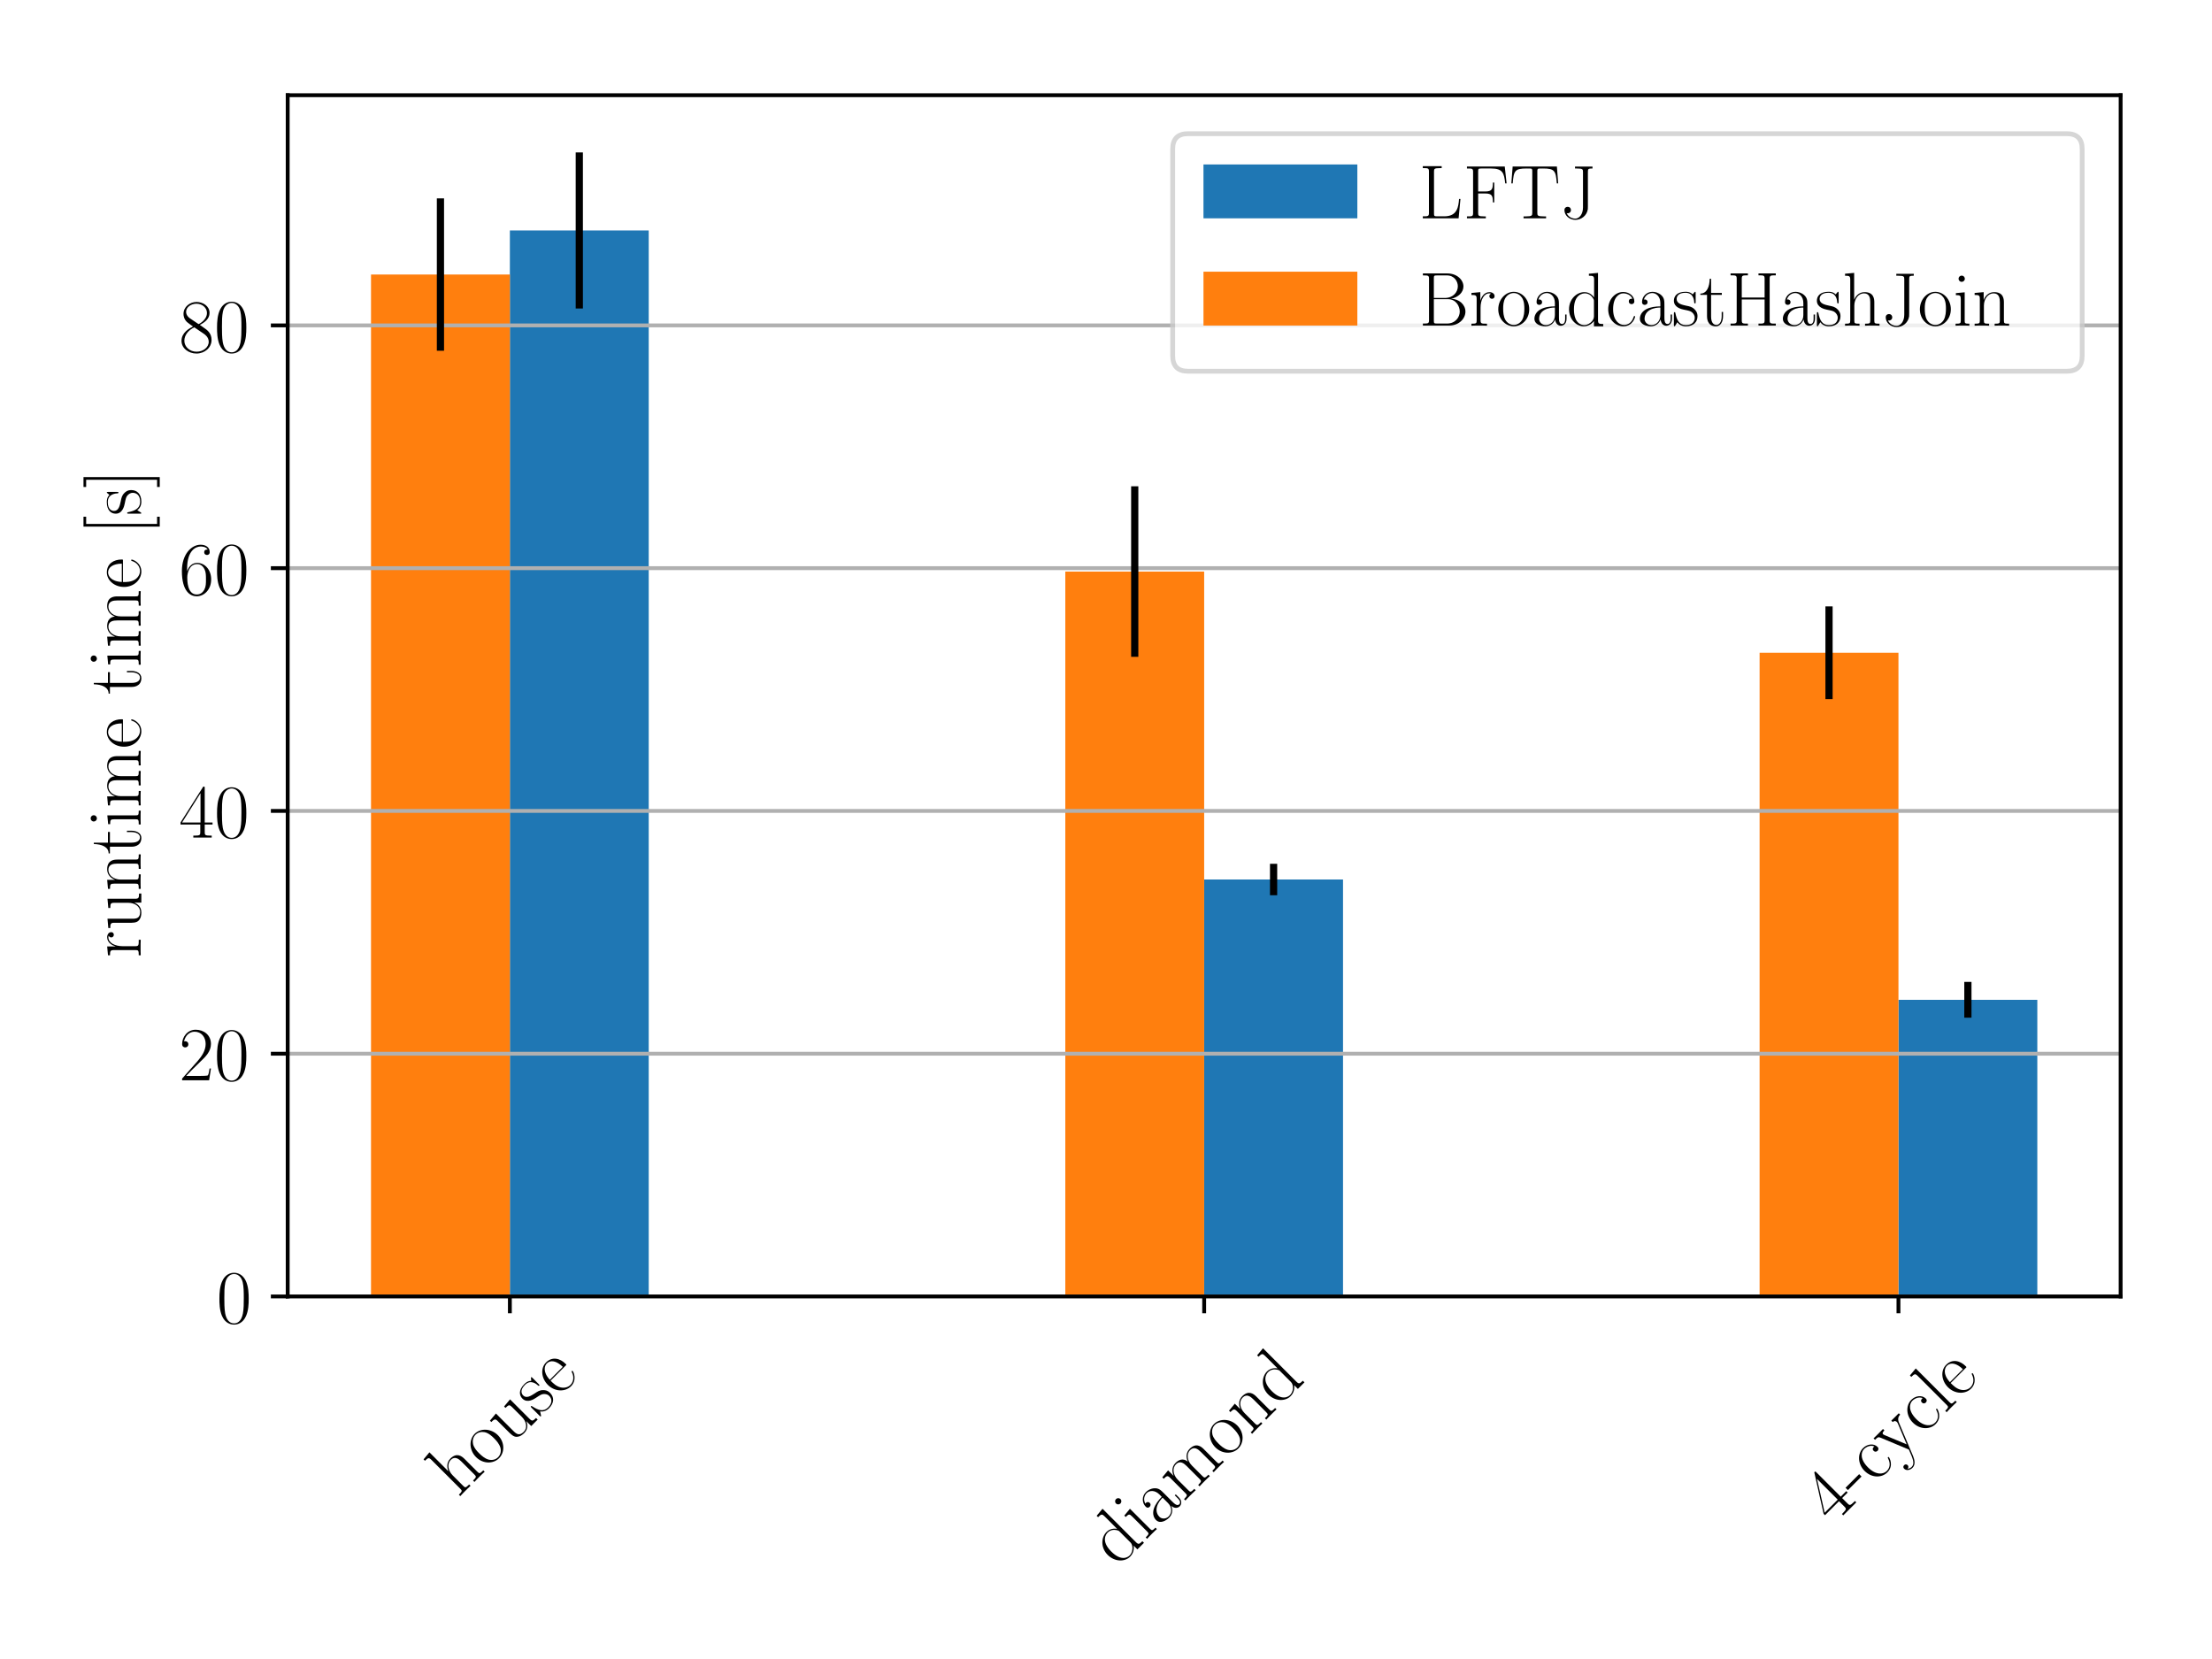
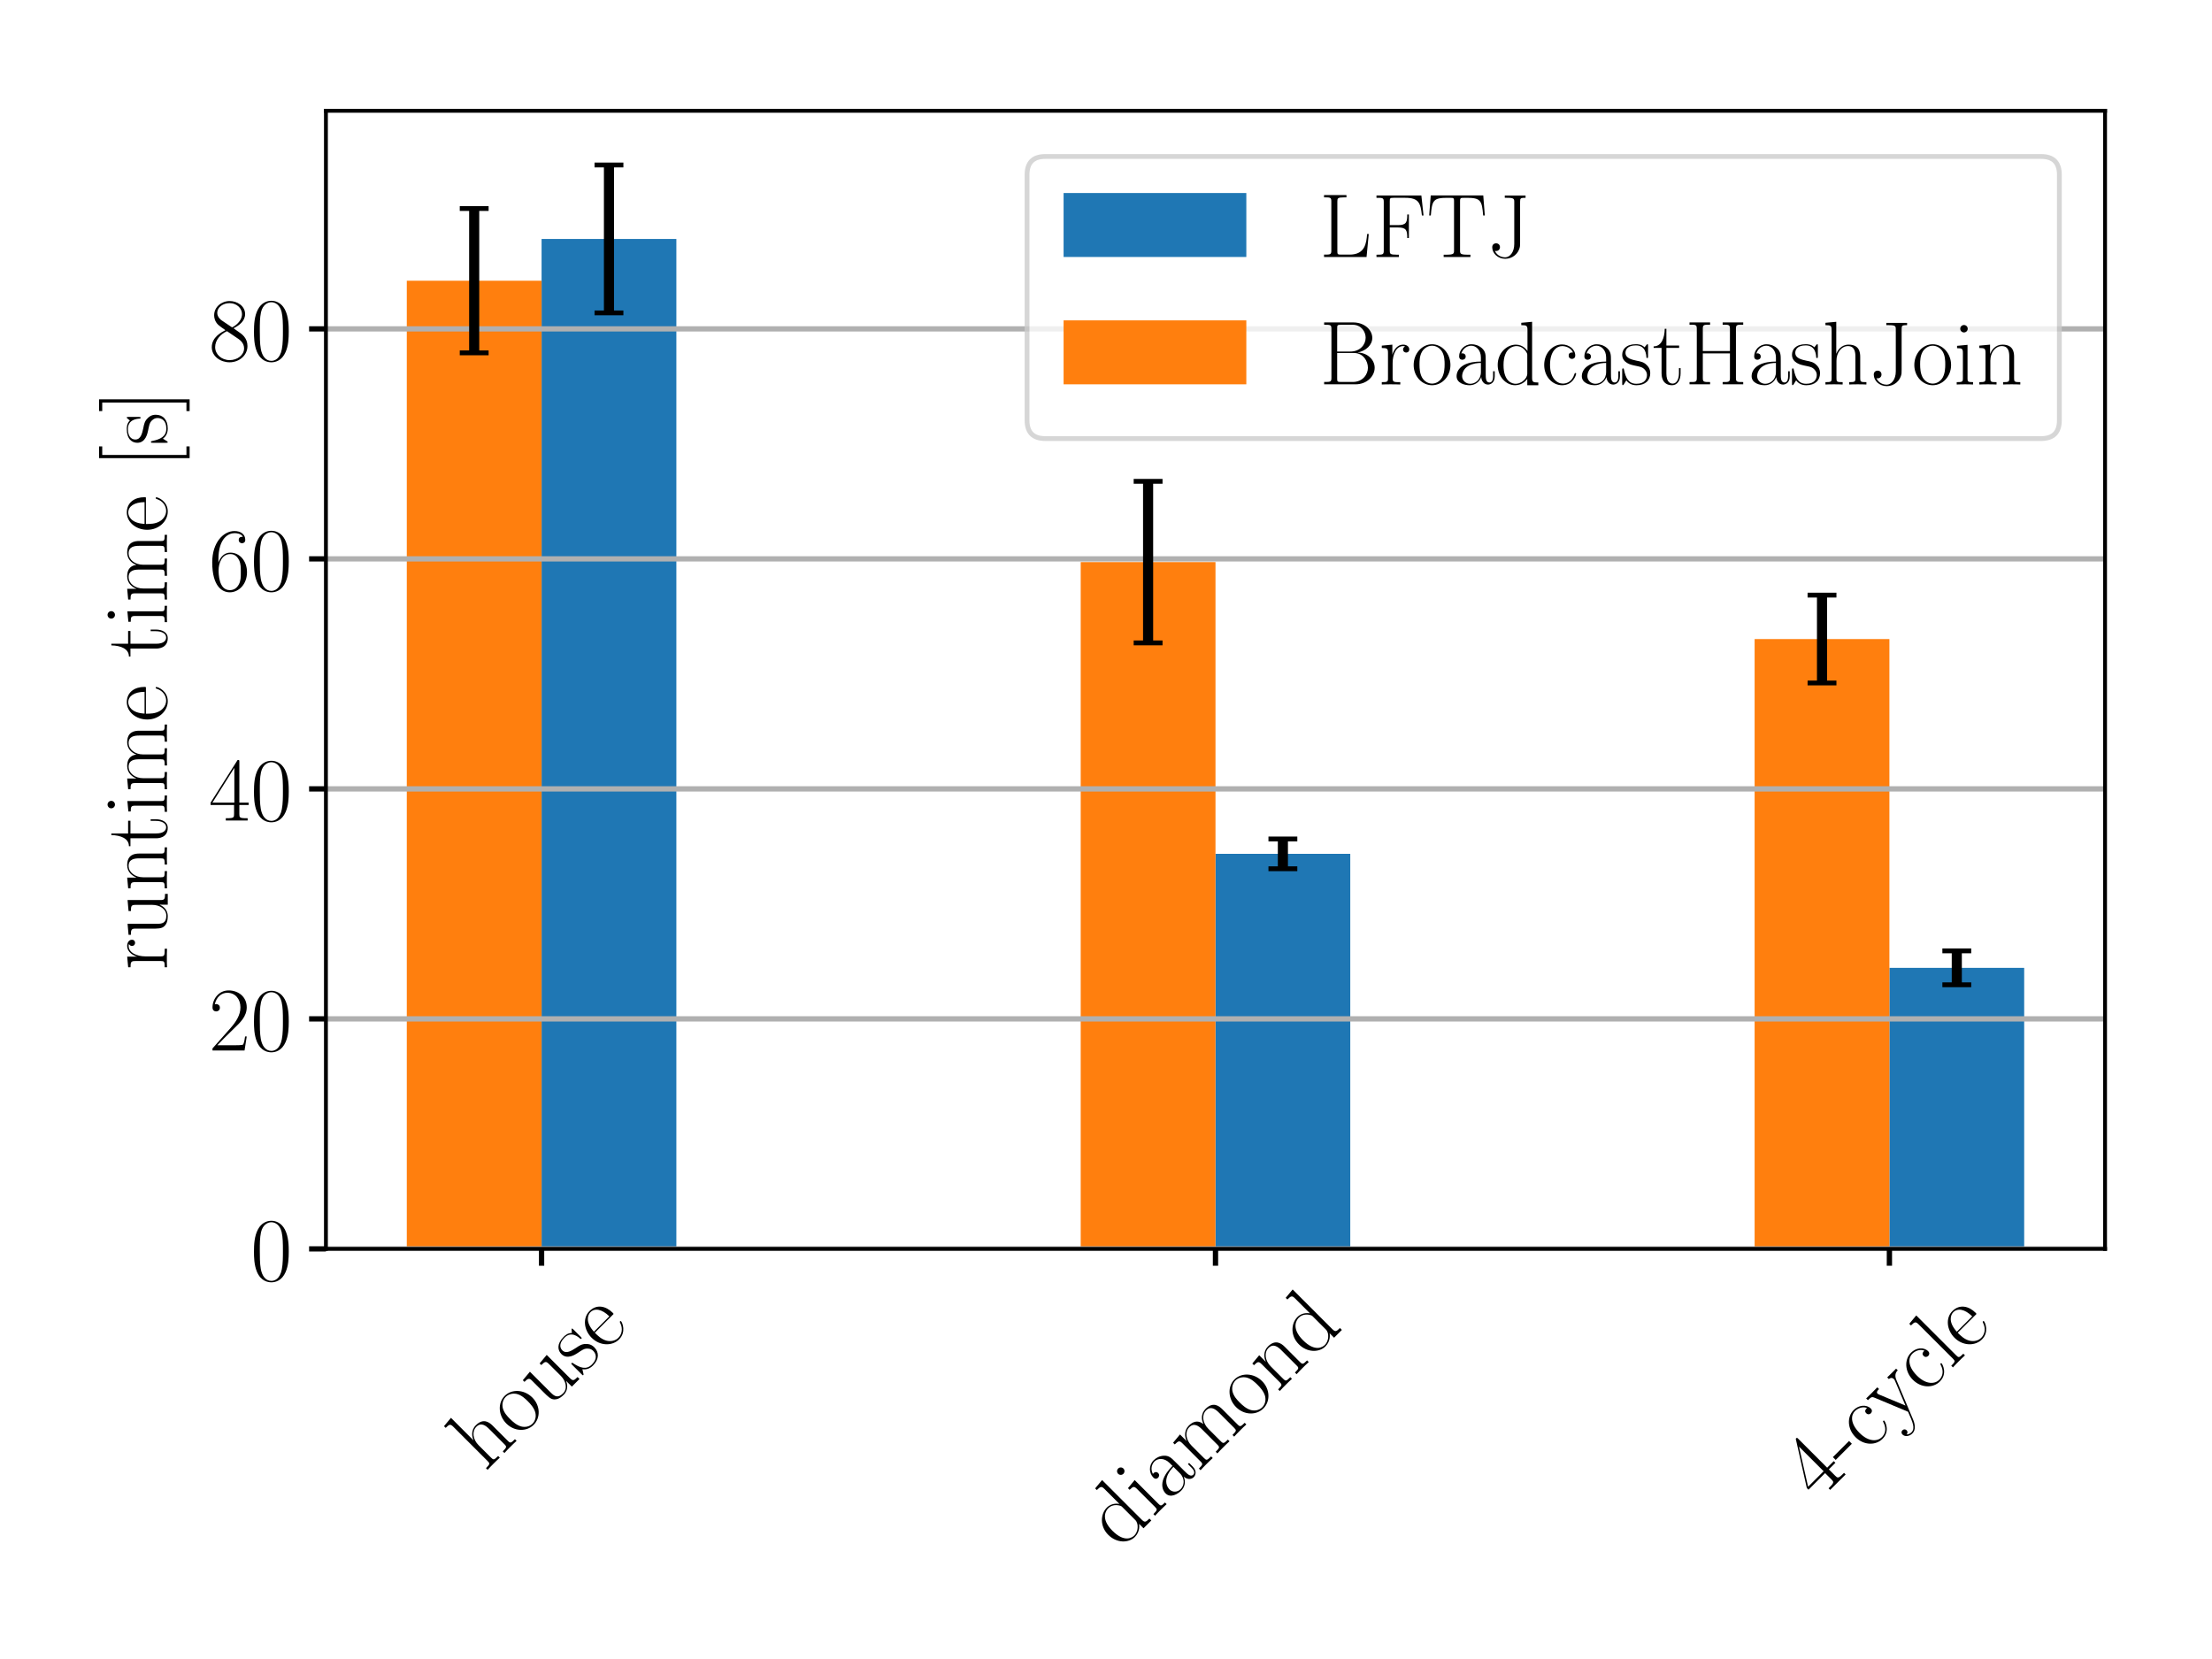
<svg xmlns="http://www.w3.org/2000/svg" xmlns:xlink="http://www.w3.org/1999/xlink" height="345pt" version="1.1" viewBox="0 0 460 345" width="460pt">
  <defs>
    <style type="text/css">
*{stroke-linecap:butt;stroke-linejoin:round;}
  </style>
  </defs>
  <g id="figure_1">
    <g id="patch_1">
      <path d="M 0 345.6  L 460.8 345.6  L 460.8 0  L 0 0  z " style="fill:#ffffff;" />
    </g>
    <g id="axes_1">
      <g id="patch_2">
-         <path d="M 59.828 269.607  L 441 269.607  L 441 19.8  L 59.828 19.8  z " style="fill:#ffffff;" />
+         <path d="M 67.779 259.715  L 437.76 259.715  L 437.76 23.04  L 67.779 23.04  z " style="fill:#ffffff;" />
      </g>
      <g id="patch_3">
-         <path clip-path="url(#p4bc6861f0a)" d="M 106.031 269.607  L 134.907 269.607  L 134.907 47.928  L 106.031 47.928  z " style="fill:#1f77b4;" />
+         <path clip-path="url(#p0ddde06282)" d="M 112.625 259.715  L 140.654 259.715  L 140.654 49.689  L 112.625 49.689  z " style="fill:#1f77b4;" />
      </g>
      <g id="patch_4">
-         <path clip-path="url(#p4bc6861f0a)" d="M 250.414 269.607  L 279.291 269.607  L 279.291 182.9  L 250.414 182.9  z " style="fill:#1f77b4;" />
+         <path clip-path="url(#p0ddde06282)" d="M 252.769 259.715  L 280.798 259.715  L 280.798 177.566  L 252.769 177.566  z " style="fill:#1f77b4;" />
      </g>
      <g id="patch_5">
-         <path clip-path="url(#p4bc6861f0a)" d="M 394.797 269.607  L 423.674 269.607  L 423.674 207.915  L 394.797 207.915  z " style="fill:#1f77b4;" />
+         <path clip-path="url(#p0ddde06282)" d="M 392.914 259.715  L 420.943 259.715  L 420.943 201.266  L 392.914 201.266  z " style="fill:#1f77b4;" />
      </g>
      <g id="patch_6">
-         <path clip-path="url(#p4bc6861f0a)" d="M 77.154 269.607  L 106.031 269.607  L 106.031 57.091  L 77.154 57.091  z " style="fill:#ff7f0e;" />
+         <path clip-path="url(#p0ddde06282)" d="M 84.596 259.715  L 112.625 259.715  L 112.625 58.371  L 84.596 58.371  z " style="fill:#ff7f0e;" />
      </g>
      <g id="patch_7">
-         <path clip-path="url(#p4bc6861f0a)" d="M 221.537 269.607  L 250.414 269.607  L 250.414 118.859  L 221.537 118.859  z " style="fill:#ff7f0e;" />
+         <path clip-path="url(#p0ddde06282)" d="M 224.74 259.715  L 252.769 259.715  L 252.769 116.892  L 224.74 116.892  z " style="fill:#ff7f0e;" />
      </g>
      <g id="patch_8">
-         <path clip-path="url(#p4bc6861f0a)" d="M 365.921 269.607  L 394.797 269.607  L 394.797 135.747  L 365.921 135.747  z " style="fill:#ff7f0e;" />
+         <path clip-path="url(#p0ddde06282)" d="M 364.885 259.715  L 392.914 259.715  L 392.914 132.891  L 364.885 132.891  z " style="fill:#ff7f0e;" />
      </g>
      <g id="matplotlib.axis_1">
        <g id="xtick_1">
          <g id="line2d_1">
            <defs>
-               <path d="M 0 0  L 0 3.5  " id="m808e8a4dd1" style="stroke:#000000;stroke-width:0.8;" />
-             </defs>
-             <g>
-               <use style="stroke:#000000;stroke-width:0.8;" x="106.031" xlink:href="#m808e8a4dd1" y="269.607" />
+               <path d="M 0 0  L 0 3.5  " id="mb0b2c00dc0" style="stroke:#000000;stroke-width:1.1;" />
+             </defs>
+             <g>
+               <use style="stroke:#000000;stroke-width:1.1;" x="112.625" xlink:href="#mb0b2c00dc0" y="259.715" />
            </g>
          </g>
          <g id="text_1">
            <defs>
              <path d="M 41.5 30.203  C 41.5 35.297 40.5 43.594 28.703 43.594  C 20.5 43.594 16.5 37 15.297 33.703  L 15.203 33.703  L 15.203 68.688  L 3.297 67.594  L 3.297 65  C 9.203 65 10.094 64.406 10.094 59.641  L 10.094 6.656  C 10.094 2.875 9.703 2.391 3.297 2.391  L 3.297 -0.203  C 5.703 0 10.094 0 12.703 0  C 15.297 0 19.797 0 22.203 -0.203  L 22.203 2.391  C 15.797 2.391 15.406 2.781 15.406 6.688  L 15.406 25.906  C 15.406 35.109 21 42 28 42  C 35.406 42 36.203 35.406 36.203 30.594  L 36.203 6.688  C 36.203 2.875 35.797 2.391 29.406 2.391  L 29.406 -0.203  C 31.797 0 36.203 0 38.797 0  C 41.406 0 45.906 0 48.297 -0.203  L 48.297 2.391  C 41.906 2.391 41.5 2.781 41.5 6.688  z " id="CMR17-104" />
              <path d="M 43.094 21.188  C 43.094 34 33.797 44 22.906 44  C 12 44 2.703 34 2.703 21.188  C 2.703 8.609 12 -1 22.906 -1  C 33.797 -1 43.094 8.609 43.094 21.188  z M 22.906 0.797  C 18.203 0.797 14.203 3.594 11.906 7.5  C 9.406 11.984 9.094 17.594 9.094 22  C 9.094 26.203 9.297 31.406 11.906 35.906  C 13.906 39.203 17.797 42.406 22.906 42.406  C 27.406 42.406 31.203 39.906 33.594 36.406  C 36.703 31.703 36.703 25.109 36.703 22  C 36.703 18.094 36.5 12.109 33.797 7.297  C 31 2.703 26.703 0.797 22.906 0.797  z " id="CMR17-111" />
              <path d="M 29.406 42.078  L 29.406 39.5  C 35.297 39.5 36.203 38.891 36.203 34.156  L 36.203 16.125  C 36.203 7.812 31.703 0.594 24.297 0.594  C 16.094 0.594 15.406 5.438 15.406 10.594  L 15.406 43.172  L 3.297 42.078  L 3.297 39.5  C 7.297 39.5 10 39.5 10.094 35.531  L 10.094 16.531  C 10.094 9.891 10.094 5.641 12.703 2.859  C 14 1.578 16.5 -1 23.703 -1  C 32.203 -1 35.5 5.891 36.297 7.906  L 36.406 7.906  L 36.406 -0.984  L 48.297 -0.984  L 48.297 2  C 42.406 2 41.5 2.594 41.5 7.391  L 41.5 43.172  z " id="CMR17-117" />
              <path d="M 30.906 42.141  C 30.906 43.953 30.797 44.047 30.203 44.047  C 29.797 44.047 29.703 43.953 28.5 42.453  C 28.203 42.047 27.297 41.031 27 40.641  C 23.797 44.047 19.297 44.047 17.594 44.047  C 6.5 44.047 2.5 38.234 2.5 32.438  C 2.5 23.406 12.703 21.328 15.594 20.703  C 21.906 19.422 24.094 19.016 26.203 17.203  C 27.5 16.016 29.703 13.812 29.703 10.219  C 29.703 6 27.297 0.594 18.094 0.594  C 9.406 0.594 6.297 7.188 4.5 15.953  C 4.203 17.344 4.203 17.453 3.406 17.453  C 2.594 17.453 2.5 17.344 2.5 15.359  L 2.5 0.984  C 2.5 -0.797 2.594 -0.906 3.203 -0.906  C 3.703 -0.906 3.797 -0.797 4.297 0  C 4.906 0.891 6.406 3.297 7 4.312  C 9 1.609 12.5 -1 18.094 -1  C 28 -1 33.297 4.422 33.297 12.25  C 33.297 17.375 30.594 20.078 29.297 21.281  C 26.297 24.391 22.797 25.094 18.594 25.891  C 13.094 27.109 6.094 28.516 6.094 34.641  C 6.094 37.234 7.5 42.766 17.594 42.766  C 28.297 42.766 28.906 32.719 29.094 29.5  C 29.203 29 29.703 28.891 30 28.891  C 30.906 28.891 30.906 29.203 30.906 30.906  z " id="CMR17-115" />
              <path d="M 38.094 23  C 38.5 23.406 38.5 23.609 38.5 24.625  C 38.5 34.969 33.094 44 21.703 44  C 11.094 44 2.703 33.891 2.703 21.609  C 2.703 8.609 12.203 -1 22.797 -1  C 34 -1 38.406 9.484 38.406 11.562  C 38.406 12.25 37.797 12.25 37.594 12.25  C 36.906 12.25 36.797 12.047 36.406 10.875  C 34.203 4.141 28.703 0.797 23.5 0.797  C 19.203 0.797 14.906 3.172 12.203 7.5  C 9.094 12.547 9.094 18.375 9.094 23  z M 9.203 24.5  C 9.906 39.141 17.594 42.406 21.594 42.406  C 28.406 42.406 33 35.891 33.094 24.5  z " id="CMR17-101" />
            </defs>
-             <g transform="translate(95.32898 311.4743)rotate(-45)scale(0.16 -0.16)">
+             <g transform="translate(100.9389 306.0738)rotate(-45)scale(0.19 -0.19)">
              <use transform="scale(0.996264)" xlink:href="#CMR17-104" />
              <use transform="translate(50.89537 0)scale(0.996264)" xlink:href="#CMR17-111" />
              <use transform="translate(96.58585 0)scale(0.996264)" xlink:href="#CMR17-117" />
              <use transform="translate(147.4812 0)scale(0.996264)" xlink:href="#CMR17-115" />
              <use transform="translate(183.2826 0)scale(0.996264)" xlink:href="#CMR17-101" />
            </g>
          </g>
        </g>
        <g id="xtick_2">
          <g id="line2d_2">
            <g>
-               <use style="stroke:#000000;stroke-width:0.8;" x="250.414" xlink:href="#m808e8a4dd1" y="269.607" />
+               <use style="stroke:#000000;stroke-width:1.1;" x="252.769" xlink:href="#mb0b2c00dc0" y="259.715" />
            </g>
          </g>
          <g id="text_2">
            <defs>
              <path d="M 29.203 67.594  L 29.203 65  C 35.094 65 36 64.406 36 59.688  L 36 36.641  C 35.594 37.141 31.5 43.594 23.406 43.594  C 13.203 43.594 3.297 34.5 3.297 21.312  C 3.297 8.203 12.594 -1 22.406 -1  C 30.906 -1 35.297 5.266 35.797 5.938  L 35.797 -0.984  L 47.906 -0.984  L 47.906 2  C 42 2 41.094 2.594 41.094 7.391  L 41.094 68.688  z M 35.797 11.797  C 35.797 8.797 34 6.094 31.703 4.094  C 28.297 1.094 24.906 0.594 23 0.594  C 20.094 0.594 9.703 2.094 9.703 21.188  C 9.703 40.812 21.297 42 23.906 42  C 28.5 42 32.203 39.406 34.5 35.797  C 35.797 33.703 35.797 33.406 35.797 31.609  z " id="CMR17-100" />
              <path d="M 15.5 61.078  C 15.5 63.266 13.703 65.156 11.406 65.156  C 9.203 65.156 7.297 63.375 7.297 61.078  C 7.297 58.891 9.094 57 11.406 57  C 13.594 57 15.5 58.797 15.5 61.078  z M 3.797 42.281  L 3.797 39.703  C 9.406 39.703 10.203 39.094 10.203 34.328  L 10.203 6.672  C 10.203 2.875 9.797 2.391 3.406 2.391  L 3.406 -0.203  C 5.797 0 10.094 0 12.594 0  C 15 0 19.094 0 21.406 -0.203  L 21.406 2.391  C 15.5 2.391 15.297 2.984 15.297 6.562  L 15.297 43.375  z " id="CMR17-105" />
              <path d="M 36 25.828  C 36 32.375 36 35.844 31.797 39.734  C 28.094 43 23.797 44 20.406 44  C 12.5 44 6.797 37.609 6.797 30.797  C 6.797 27 9.797 27 10.406 27  C 11.703 27 14 27.781 14 30.531  C 14 33 12.094 34.078 10.406 34.078  C 10 34.078 9.5 33.969 9.203 33.875  C 11.297 40.5 16.703 42.406 20.203 42.406  C 25.203 42.406 30.703 37.953 30.703 29.453  L 30.703 25  C 24.797 25 17.703 24.203 12.094 21.203  C 5.797 17.703 4 12.703 4 8.906  C 4 1.203 13 -1 18.297 -1  C 23.797 -1 28.906 2.172 31.094 7.984  C 31.297 3.641 34.094 -0.281 38.5 -0.281  C 40.594 -0.281 45.906 1.094 45.906 8.859  L 45.906 14.375  L 44.094 14.375  L 44.094 8.781  C 44.094 2.781 41.406 2 40.094 2  C 36 2 36 7.156 36 11.531  z M 30.703 13.594  C 30.703 4.953 24.5 0.594 19 0.594  C 14 0.594 10.094 4.297 10.094 8.906  C 10.094 11.891 11.406 17.188 17.203 20.391  C 22 23.094 27.5 23.5 30.703 23.5  z " id="CMR17-97" />
              <path d="M 67.594 30.203  C 67.594 35.188 66.703 43.594 54.797 43.594  C 48 43.594 43.297 39 41.5 33.609  L 41.406 33.609  C 40.203 41.812 34.297 43.594 28.703 43.594  C 20.797 43.594 16.703 37.5 15.203 33.5  L 15.094 33.5  L 15.094 43.594  L 3.297 42.5  L 3.297 39.906  C 9.203 39.906 10.094 39.297 10.094 34.5  L 10.094 6.688  C 10.094 2.875 9.703 2.391 3.297 2.391  L 3.297 -0.203  C 5.703 0 10.094 0 12.703 0  C 15.297 0 19.797 0 22.203 -0.203  L 22.203 2.391  C 15.797 2.391 15.406 2.781 15.406 6.688  L 15.406 25.906  C 15.406 35.109 21 42 28 42  C 35.406 42 36.203 35.406 36.203 30.594  L 36.203 6.688  C 36.203 2.875 35.797 2.391 29.406 2.391  L 29.406 -0.203  C 31.797 0 36.203 0 38.797 0  C 41.406 0 45.906 0 48.297 -0.203  L 48.297 2.391  C 41.906 2.391 41.5 2.781 41.5 6.688  L 41.5 25.906  C 41.5 35.109 47.094 42 54.094 42  C 61.5 42 62.297 35.406 62.297 30.594  L 62.297 6.688  C 62.297 2.875 61.906 2.391 55.5 2.391  L 55.5 -0.203  C 57.906 0 62.297 0 64.906 0  C 67.5 0 72 0 74.406 -0.203  L 74.406 2.391  C 68 2.391 67.594 2.781 67.594 6.688  z " id="CMR17-109" />
              <path d="M 41.5 30.203  C 41.5 35.297 40.5 43.594 28.703 43.594  C 20.797 43.594 16.703 37.5 15.203 33.5  L 15.094 33.5  L 15.094 43.594  L 3.297 42.5  L 3.297 39.906  C 9.203 39.906 10.094 39.297 10.094 34.5  L 10.094 6.688  C 10.094 2.875 9.703 2.391 3.297 2.391  L 3.297 -0.203  C 5.703 0 10.094 0 12.703 0  C 15.297 0 19.797 0 22.203 -0.203  L 22.203 2.391  C 15.797 2.391 15.406 2.781 15.406 6.688  L 15.406 25.906  C 15.406 35.109 21 42 28 42  C 35.406 42 36.203 35.406 36.203 30.594  L 36.203 6.688  C 36.203 2.875 35.797 2.391 29.406 2.391  L 29.406 -0.203  C 31.797 0 36.203 0 38.797 0  C 41.406 0 45.906 0 48.297 -0.203  L 48.297 2.391  C 41.906 2.391 41.5 2.781 41.5 6.688  z " id="CMR17-110" />
            </defs>
-             <g transform="translate(232.3852 326.1283)rotate(-45)scale(0.16 -0.16)">
+             <g transform="translate(232.882 322.4765)rotate(-45)scale(0.19 -0.19)">
              <use transform="scale(0.996264)" xlink:href="#CMR17-100" />
              <use transform="translate(50.89537 0)scale(0.996264)" xlink:href="#CMR17-105" />
              <use transform="translate(75.76643 0)scale(0.996264)" xlink:href="#CMR17-97" />
              <use transform="translate(121.4569 0)scale(0.996264)" xlink:href="#CMR17-109" />
              <use transform="translate(198.3765 0)scale(0.996264)" xlink:href="#CMR17-111" />
              <use transform="translate(244.067 0)scale(0.996264)" xlink:href="#CMR17-110" />
              <use transform="translate(294.9623 0)scale(0.996264)" xlink:href="#CMR17-100" />
            </g>
          </g>
        </g>
        <g id="xtick_3">
          <g id="line2d_3">
            <g>
-               <use style="stroke:#000000;stroke-width:0.8;" x="394.797" xlink:href="#m808e8a4dd1" y="269.607" />
+               <use style="stroke:#000000;stroke-width:1.1;" x="392.914" xlink:href="#mb0b2c00dc0" y="259.715" />
            </g>
          </g>
          <g id="text_3">
            <defs>
              <path d="M 33.594 64.406  C 33.594 66.5 33.5 66.5 31.703 66.5  L 2 19.594  L 2 17  L 27.797 17  L 27.797 7.141  C 27.797 3.5 27.594 2.5 20.594 2.5  L 18.703 2.5  L 18.703 0  C 21.906 0 27.297 0 30.703 0  C 34.094 0 39.5 0 42.703 0  L 42.703 2.5  L 40.797 2.5  C 33.797 2.5 33.594 3.5 33.594 7.141  L 33.594 17  L 43.797 17  L 43.797 19.594  L 33.594 19.594  z M 28.094 57.859  L 28.094 19.594  L 4 19.594  z " id="CMR17-52" />
              <path d="M 25.5 19  L 25.5 23.375  L 0.406 23.375  L 0.406 19  z " id="CMR17-45" />
              <path d="M 34.906 35  C 33 35 30.203 35 30.203 31.516  C 30.203 28.719 32.5 27.922 33.797 27.922  C 34.5 27.922 37.406 28.234 37.406 31.625  C 37.406 38.547 30.594 43.797 22.906 43.797  C 12.297 43.797 3.297 34.031 3.297 21.297  C 3.297 8.062 12.703 -1 22.906 -1  C 35.297 -1 38.406 10.578 38.406 11.688  C 38.406 12.094 38.297 12.391 37.594 12.391  C 36.906 12.391 36.797 12.297 36.406 10.984  C 33.797 2.812 28.094 0.797 23.797 0.797  C 17.406 0.797 9.703 6.672 9.703 21.391  C 9.703 36.531 17.094 42 23 42  C 26.906 42 32.703 40.203 34.906 35  z " id="CMR17-99" />
              <path d="M 39 34.328  C 41.5 40.406 46 40.406 47.406 40.406  L 47.406 43  C 45.5 43 43 43 41.094 43  C 39 43 35.703 43 33.703 43.094  L 33.703 40.5  C 37.5 40.203 37.594 37.406 37.594 36.609  C 37.594 35.625 37.406 35.125 36.906 33.922  L 26 7.016  L 14.094 36.031  C 13.594 37.219 13.594 37.906 13.594 38.016  C 13.594 40.203 15.906 40.406 18.297 40.406  L 18.297 43.094  C 15.906 43 11.594 43 9.094 43  C 6.406 43 3.203 43 1 43.094  L 1 40.406  C 6.406 40.406 7 39.906 8.297 36.719  L 23.203 0.234  C 18.703 -11.531 16.094 -18.406 9.797 -18.406  C 8.703 -18.406 6.203 -18.109 4.406 -16.312  C 6.703 -16.109 7.703 -14.719 7.703 -13.016  C 7.703 -11.328 6.5 -9.828 4.5 -9.828  C 2.297 -9.828 1.203 -11.328 1.203 -13.125  C 1.203 -17.109 5.297 -20 9.797 -20  C 15.594 -20 19.203 -14.406 21.203 -9.438  z " id="CMR17-121" />
              <path d="M 15.297 68.688  L 3.406 67.594  L 3.406 65  C 9.297 65 10.203 64.406 10.203 59.641  L 10.203 6.656  C 10.203 2.875 9.797 2.391 3.406 2.391  L 3.406 -0.203  C 5.797 0 10.203 0 12.703 0  C 15.297 0 19.703 0 22.094 -0.203  L 22.094 2.391  C 15.703 2.391 15.297 2.781 15.297 6.656  z " id="CMR17-108" />
            </defs>
-             <g transform="translate(381.2137 317.2378)rotate(-45)scale(0.16 -0.16)">
+             <g transform="translate(378.0962 312.3371)rotate(-45)scale(0.19 -0.19)">
              <use transform="scale(0.996264)" xlink:href="#CMR17-52" />
              <use transform="translate(45.69048 0)scale(0.996264)" xlink:href="#CMR17-45" />
              <use transform="translate(75.76644 0)scale(0.996264)" xlink:href="#CMR17-99" />
              <use transform="translate(116.2521 0)scale(0.996264)" xlink:href="#CMR17-121" />
              <use transform="translate(164.545 0)scale(0.996264)" xlink:href="#CMR17-99" />
              <use transform="translate(205.0307 0)scale(0.996264)" xlink:href="#CMR17-108" />
              <use transform="translate(229.9017 0)scale(0.996264)" xlink:href="#CMR17-101" />
            </g>
          </g>
        </g>
      </g>
      <g id="matplotlib.axis_2">
        <g id="ytick_1">
          <g id="line2d_4">
-             <path clip-path="url(#p4bc6861f0a)" d="M 59.828 269.607  L 441 269.607  " style="fill:none;stroke:#b0b0b0;stroke-linecap:square;stroke-width:0.8;" />
+             <path clip-path="url(#p0ddde06282)" d="M 67.779 259.715  L 437.76 259.715  " style="fill:none;stroke:#b0b0b0;stroke-linecap:square;stroke-width:1.1;" />
          </g>
          <g id="line2d_5">
            <defs>
-               <path d="M 0 0  L -3.5 0  " id="mc6bdaffc67" style="stroke:#000000;stroke-width:0.8;" />
-             </defs>
-             <g>
-               <use style="stroke:#000000;stroke-width:0.8;" x="59.828" xlink:href="#mc6bdaffc67" y="269.607" />
+               <path d="M 0 0  L -3.5 0  " id="m3b183db7a6" style="stroke:#000000;stroke-width:1.1;" />
+             </defs>
+             <g>
+               <use style="stroke:#000000;stroke-width:1.1;" x="67.779" xlink:href="#m3b183db7a6" y="259.715" />
            </g>
          </g>
          <g id="text_4">
            <defs>
              <path d="M 42 31.641  C 42 37.75 41.906 48.125 37.703 56.109  C 34 63.109 28.094 65.594 22.906 65.594  C 18.094 65.594 12 63.406 8.203 56.203  C 4.203 48.719 3.797 39.438 3.797 31.641  C 3.797 25.953 3.906 17.281 7 9.672  C 11.297 -0.609 19 -2 22.906 -2  C 27.5 -2 34.5 -0.109 38.594 9.375  C 41.594 16.281 42 24.359 42 31.641  z M 22.906 -0.406  C 16.5 -0.406 12.703 5.078 11.297 12.688  C 10.203 18.562 10.203 27.156 10.203 32.75  C 10.203 40.438 10.203 46.828 11.5 52.922  C 13.406 61.391 19 64 22.906 64  C 27 64 32.297 61.297 34.203 53.125  C 35.5 47.438 35.594 40.734 35.594 32.75  C 35.594 26.25 35.594 18.266 34.406 12.375  C 32.297 1.484 26.406 -0.406 22.906 -0.406  z " id="CMR17-48" />
            </defs>
-             <g transform="translate(45.02421 275.1423)scale(0.16 -0.16)">
+             <g transform="translate(52.09732 266.288)scale(0.19 -0.19)">
              <use transform="scale(0.996264)" xlink:href="#CMR17-48" />
            </g>
          </g>
        </g>
        <g id="ytick_2">
          <g id="line2d_6">
-             <path clip-path="url(#p4bc6861f0a)" d="M 59.828 219.122  L 441 219.122  " style="fill:none;stroke:#b0b0b0;stroke-linecap:square;stroke-width:0.8;" />
+             <path clip-path="url(#p0ddde06282)" d="M 67.779 211.884  L 437.76 211.884  " style="fill:none;stroke:#b0b0b0;stroke-linecap:square;stroke-width:1.1;" />
          </g>
          <g id="line2d_7">
            <g>
-               <use style="stroke:#000000;stroke-width:0.8;" x="59.828" xlink:href="#mc6bdaffc67" y="219.122" />
+               <use style="stroke:#000000;stroke-width:1.1;" x="67.779" xlink:href="#m3b183db7a6" y="211.884" />
            </g>
          </g>
          <g id="text_5">
            <defs>
              <path d="M 41.703 15.453  L 39.906 15.453  C 38.906 8.375 38.094 7.172 37.703 6.562  C 37.203 5.766 30 5.766 28.594 5.766  L 9.406 5.766  C 13 9.672 20 16.75 28.5 24.953  C 34.594 30.734 41.703 37.531 41.703 47.422  C 41.703 59.219 32.297 66 21.797 66  C 10.797 66 4.094 56.312 4.094 47.344  C 4.094 43.438 7 42.938 8.203 42.938  C 9.203 42.938 12.203 43.547 12.203 47.031  C 12.203 50.109 9.594 51 8.203 51  C 7.594 51 7 50.906 6.594 50.703  C 8.5 59.219 14.297 63.406 20.406 63.406  C 29.094 63.406 34.797 56.516 34.797 47.422  C 34.797 38.734 29.703 31.25 24 24.75  L 4.094 2.281  L 4.094 0  L 39.297 0  z " id="CMR17-50" />
            </defs>
-             <g transform="translate(37.22022 224.6573)scale(0.16 -0.16)">
+             <g transform="translate(43.41613 218.457)scale(0.19 -0.19)">
              <use transform="scale(0.996264)" xlink:href="#CMR17-50" />
              <use transform="translate(45.69048 0)scale(0.996264)" xlink:href="#CMR17-48" />
            </g>
          </g>
        </g>
        <g id="ytick_3">
          <g id="line2d_8">
-             <path clip-path="url(#p4bc6861f0a)" d="M 59.828 168.637  L 441 168.637  " style="fill:none;stroke:#b0b0b0;stroke-linecap:square;stroke-width:0.8;" />
+             <path clip-path="url(#p0ddde06282)" d="M 67.779 164.053  L 437.76 164.053  " style="fill:none;stroke:#b0b0b0;stroke-linecap:square;stroke-width:1.1;" />
          </g>
          <g id="line2d_9">
            <g>
-               <use style="stroke:#000000;stroke-width:0.8;" x="59.828" xlink:href="#mc6bdaffc67" y="168.637" />
+               <use style="stroke:#000000;stroke-width:1.1;" x="67.779" xlink:href="#m3b183db7a6" y="164.053" />
            </g>
          </g>
          <g id="text_6">
-             <g transform="translate(37.22022 174.1723)scale(0.16 -0.16)">
+             <g transform="translate(43.41613 170.6259)scale(0.19 -0.19)">
              <use transform="scale(0.996264)" xlink:href="#CMR17-52" />
              <use transform="translate(45.69048 0)scale(0.996264)" xlink:href="#CMR17-48" />
            </g>
          </g>
        </g>
        <g id="ytick_4">
          <g id="line2d_10">
-             <path clip-path="url(#p4bc6861f0a)" d="M 59.828 118.152  L 441 118.152  " style="fill:none;stroke:#b0b0b0;stroke-linecap:square;stroke-width:0.8;" />
+             <path clip-path="url(#p0ddde06282)" d="M 67.779 116.222  L 437.76 116.222  " style="fill:none;stroke:#b0b0b0;stroke-linecap:square;stroke-width:1.1;" />
          </g>
          <g id="line2d_11">
            <g>
-               <use style="stroke:#000000;stroke-width:0.8;" x="59.828" xlink:href="#mc6bdaffc67" y="118.152" />
+               <use style="stroke:#000000;stroke-width:1.1;" x="67.779" xlink:href="#m3b183db7a6" y="116.222" />
            </g>
          </g>
          <g id="text_7">
            <defs>
              <path d="M 10.594 34  C 10.594 57.656 21.797 63 28.297 63  C 30.406 63 35.5 62.641 37.5 59  C 35.906 59 32.906 59 32.906 55.516  C 32.906 52.828 35.094 51.922 36.5 51.922  C 37.406 51.922 40.094 52.312 40.094 55.625  C 40.094 61.781 35.094 65.297 28.203 65.297  C 16.297 65.297 3.797 52.969 3.797 31  C 3.797 3.953 15.094 -2 23.094 -2  C 32.797 -2 42 6.672 42 20.047  C 42 32.516 33.906 41.594 23.703 41.594  C 17.594 41.594 13.094 37.609 10.594 30.625  z M 23.094 0.391  C 10.797 0.391 10.797 18.75 10.797 22.438  C 10.797 29.625 14.203 40 23.5 40  C 25.203 40 30.094 40 33.406 33.125  C 35.203 29.219 35.203 25.141 35.203 20.141  C 35.203 14.75 35.203 10.781 33.094 6.781  C 30.906 2.672 27.703 0.391 23.094 0.391  z " id="CMR17-54" />
            </defs>
-             <g transform="translate(37.22022 123.6873)scale(0.16 -0.16)">
+             <g transform="translate(43.41613 122.7948)scale(0.19 -0.19)">
              <use transform="scale(0.996264)" xlink:href="#CMR17-54" />
              <use transform="translate(45.69048 0)scale(0.996264)" xlink:href="#CMR17-48" />
            </g>
          </g>
        </g>
        <g id="ytick_5">
          <g id="line2d_12">
-             <path clip-path="url(#p4bc6861f0a)" d="M 59.828 67.667  L 441 67.667  " style="fill:none;stroke:#b0b0b0;stroke-linecap:square;stroke-width:0.8;" />
+             <path clip-path="url(#p0ddde06282)" d="M 67.779 68.391  L 437.76 68.391  " style="fill:none;stroke:#b0b0b0;stroke-linecap:square;stroke-width:1.1;" />
          </g>
          <g id="line2d_13">
            <g>
-               <use style="stroke:#000000;stroke-width:0.8;" x="59.828" xlink:href="#mc6bdaffc67" y="67.667" />
+               <use style="stroke:#000000;stroke-width:1.1;" x="67.779" xlink:href="#m3b183db7a6" y="68.391" />
            </g>
          </g>
          <g id="text_8">
            <defs>
              <path d="M 27.203 35.375  C 33.5 38.547 39.906 43.328 39.906 50.984  C 39.906 60.016 31.094 65.297 23 65.297  C 13.906 65.297 5.906 58.734 5.906 49.688  C 5.906 47.203 6.5 42.922 10.406 39.141  C 11.406 38.156 15.594 35.172 18.297 33.281  C 13.797 30.984 3.297 25.531 3.297 14.594  C 3.297 4.359 13.094 -2 22.797 -2  C 33.5 -2 42.5 5.656 42.5 15.781  C 42.5 24.844 36.406 29.016 32.406 31.703  z M 14.094 44.094  C 13.297 44.594 9.297 47.672 9.297 52.359  C 9.297 58.422 15.594 63 22.797 63  C 30.703 63 36.5 57.438 36.5 50.969  C 36.5 41.703 26.094 36.422 25.594 36.422  C 25.5 36.422 25.406 36.422 24.594 37.031  z M 32.5 23.734  C 34 22.641 38.797 19.375 38.797 13.297  C 38.797 5.953 31.406 0.391 23 0.391  C 13.906 0.391 7 6.844 7 14.688  C 7 22.547 13.094 29.094 20 32.188  z " id="CMR17-56" />
            </defs>
-             <g transform="translate(37.22022 73.20228)scale(0.16 -0.16)">
+             <g transform="translate(43.41613 74.96373)scale(0.19 -0.19)">
              <use transform="scale(0.996264)" xlink:href="#CMR17-56" />
              <use transform="translate(45.69048 0)scale(0.996264)" xlink:href="#CMR17-48" />
            </g>
          </g>
        </g>
        <g id="text_9">
          <defs>
            <path d="M 15 23.391  C 15 33 19.094 42 26.594 42  C 27.297 42 28 41.906 28.703 41.594  C 28.703 41.594 26.5 40.891 26.5 38.312  C 26.5 35.906 28.406 34.906 29.906 34.906  C 31.094 34.906 33.297 35.609 33.297 38.406  C 33.297 41.609 30.094 43.594 26.703 43.594  C 19.094 43.594 15.797 36.203 14.797 32.703  L 14.703 32.703  L 14.703 43.594  L 3.094 42.5  L 3.094 39.906  C 9 39.906 9.906 39.297 9.906 34.5  L 9.906 6.688  C 9.906 2.875 9.5 2.391 3.094 2.391  L 3.094 -0.203  C 5.5 0 10.094 0 12.703 0  C 15.594 0 20.703 0 23.406 -0.203  L 23.406 2.391  C 16.203 2.391 15 2.391 15 6.875  z " id="CMR17-114" />
            <path d="M 15.094 40  L 29.094 40  L 29.094 42.578  L 15.094 42.578  L 15.094 61  L 13.297 61  C 13.094 50.703 9.594 41.688 1.094 41.688  L 1.094 40  L 9.797 40  L 9.797 12.047  C 9.797 10.156 9.797 -1 21.406 -1  C 27.297 -1 30.703 4.781 30.703 12.141  L 30.703 17.812  L 28.906 17.812  L 28.906 12.234  C 28.906 5.375 26.203 0.797 22 0.797  C 19.094 0.797 15.094 2.781 15.094 11.844  z " id="CMR17-116" />
            <path d="M 23.5 -25  L 23.5 -21.516  L 14.094 -21.516  L 14.094 71  L 23.5 71  L 23.5 74.484  L 10.594 74.484  L 10.594 -25  z " id="CMR17-91" />
            <path d="M 14.297 74.484  L 1.406 74.484  L 1.406 71  L 10.797 71  L 10.797 -21.516  L 1.406 -21.516  L 1.406 -25  L 14.297 -25  z " id="CMR17-93" />
          </defs>
-           <g transform="translate(29.23517 199.1582)rotate(-90)scale(0.16 -0.16)">
+           <g transform="translate(34.69972 201.7291)rotate(-90)scale(0.19 -0.19)">
            <use transform="scale(0.996264)" xlink:href="#CMR17-114" />
            <use transform="translate(35.28077 0)scale(0.996264)" xlink:href="#CMR17-117" />
            <use transform="translate(86.17614 0)scale(0.996264)" xlink:href="#CMR17-110" />
            <use transform="translate(134.4691 0)scale(0.996264)" xlink:href="#CMR17-116" />
            <use transform="translate(169.7498 0)scale(0.996264)" xlink:href="#CMR17-105" />
            <use transform="translate(194.6209 0)scale(0.996264)" xlink:href="#CMR17-109" />
            <use transform="translate(271.5405 0)scale(0.996264)" xlink:href="#CMR17-101" />
            <use transform="translate(342.1021 0)scale(0.996264)" xlink:href="#CMR17-116" />
            <use transform="translate(377.3829 0)scale(0.996264)" xlink:href="#CMR17-105" />
            <use transform="translate(402.2539 0)scale(0.996264)" xlink:href="#CMR17-109" />
            <use transform="translate(479.1735 0)scale(0.996264)" xlink:href="#CMR17-101" />
            <use transform="translate(549.7351 0)scale(0.996264)" xlink:href="#CMR17-91" />
            <use transform="translate(574.6062 0)scale(0.996264)" xlink:href="#CMR17-115" />
            <use transform="translate(610.4075 0)scale(0.996264)" xlink:href="#CMR17-93" />
          </g>
        </g>
      </g>
      <g id="LineCollection_1">
-         <path clip-path="url(#p4bc6861f0a)" d="M 120.469 64.16  L 120.469 31.696  " style="fill:none;stroke:#000000;stroke-width:1.5;" />
-         <path clip-path="url(#p4bc6861f0a)" d="M 264.852 186.168  L 264.852 179.631  " style="fill:none;stroke:#000000;stroke-width:1.5;" />
-         <path clip-path="url(#p4bc6861f0a)" d="M 409.236 211.639  L 409.236 204.191  " style="fill:none;stroke:#000000;stroke-width:1.5;" />
+         <path clip-path="url(#p0ddde06282)" d="M 126.639 65.068  L 126.639 34.31  " style="fill:none;stroke:#000000;stroke-width:2.1;" />
+         <path clip-path="url(#p0ddde06282)" d="M 266.784 180.662  L 266.784 174.469  " style="fill:none;stroke:#000000;stroke-width:2.1;" />
+         <path clip-path="url(#p0ddde06282)" d="M 406.928 204.794  L 406.928 197.738  " style="fill:none;stroke:#000000;stroke-width:2.1;" />
      </g>
      <g id="LineCollection_2">
-         <path clip-path="url(#p4bc6861f0a)" d="M 91.593 72.933  L 91.593 41.248  " style="fill:none;stroke:#000000;stroke-width:1.5;" />
-         <path clip-path="url(#p4bc6861f0a)" d="M 235.976 136.591  L 235.976 101.128  " style="fill:none;stroke:#000000;stroke-width:1.5;" />
-         <path clip-path="url(#p4bc6861f0a)" d="M 380.359 145.389  L 380.359 126.104  " style="fill:none;stroke:#000000;stroke-width:1.5;" />
+         <path clip-path="url(#p0ddde06282)" d="M 98.61 73.38  L 98.61 43.361  " style="fill:none;stroke:#000000;stroke-width:2.1;" />
+         <path clip-path="url(#p0ddde06282)" d="M 238.755 133.691  L 238.755 100.093  " style="fill:none;stroke:#000000;stroke-width:2.1;" />
+         <path clip-path="url(#p0ddde06282)" d="M 378.899 142.027  L 378.899 123.756  " style="fill:none;stroke:#000000;stroke-width:2.1;" />
+       </g>
+       <g id="line2d_14">
+         <defs>
+           <path d="M 3 0  L -3 -0  " id="med5eb9dad2" style="stroke:#000000;" />
+         </defs>
+         <g clip-path="url(#p0ddde06282)">
+           <use style="stroke:#000000;" x="126.639" xlink:href="#med5eb9dad2" y="65.068" />
+           <use style="stroke:#000000;" x="266.784" xlink:href="#med5eb9dad2" y="180.662" />
+           <use style="stroke:#000000;" x="406.928" xlink:href="#med5eb9dad2" y="204.794" />
+         </g>
+       </g>
+       <g id="line2d_15">
+         <g clip-path="url(#p0ddde06282)">
+           <use style="stroke:#000000;" x="126.639" xlink:href="#med5eb9dad2" y="34.31" />
+           <use style="stroke:#000000;" x="266.784" xlink:href="#med5eb9dad2" y="174.469" />
+           <use style="stroke:#000000;" x="406.928" xlink:href="#med5eb9dad2" y="197.738" />
+         </g>
+       </g>
+       <g id="line2d_16">
+         <g clip-path="url(#p0ddde06282)">
+           <use style="stroke:#000000;" x="98.61" xlink:href="#med5eb9dad2" y="73.38" />
+           <use style="stroke:#000000;" x="238.755" xlink:href="#med5eb9dad2" y="133.691" />
+           <use style="stroke:#000000;" x="378.899" xlink:href="#med5eb9dad2" y="142.027" />
+         </g>
+       </g>
+       <g id="line2d_17">
+         <g clip-path="url(#p0ddde06282)">
+           <use style="stroke:#000000;" x="98.61" xlink:href="#med5eb9dad2" y="43.361" />
+           <use style="stroke:#000000;" x="238.755" xlink:href="#med5eb9dad2" y="100.093" />
+           <use style="stroke:#000000;" x="378.899" xlink:href="#med5eb9dad2" y="123.756" />
+         </g>
      </g>
      <g id="patch_9">
-         <path d="M 59.828 269.607  L 59.828 19.8  " style="fill:none;stroke:#000000;stroke-linecap:square;stroke-linejoin:miter;stroke-width:0.8;" />
+         <path d="M 67.779 259.715  L 67.779 23.04  " style="fill:none;stroke:#000000;stroke-linecap:square;stroke-linejoin:miter;stroke-width:0.8;" />
      </g>
      <g id="patch_10">
-         <path d="M 441 269.607  L 441 19.8  " style="fill:none;stroke:#000000;stroke-linecap:square;stroke-linejoin:miter;stroke-width:0.8;" />
+         <path d="M 437.76 259.715  L 437.76 23.04  " style="fill:none;stroke:#000000;stroke-linecap:square;stroke-linejoin:miter;stroke-width:0.8;" />
      </g>
      <g id="patch_11">
-         <path d="M 59.828 269.607  L 441 269.607  " style="fill:none;stroke:#000000;stroke-linecap:square;stroke-linejoin:miter;stroke-width:0.8;" />
+         <path d="M 67.779 259.715  L 437.76 259.715  " style="fill:none;stroke:#000000;stroke-linecap:square;stroke-linejoin:miter;stroke-width:0.8;" />
      </g>
      <g id="patch_12">
-         <path d="M 59.828 19.8  L 441 19.8  " style="fill:none;stroke:#000000;stroke-linecap:square;stroke-linejoin:miter;stroke-width:0.8;" />
+         <path d="M 67.779 23.04  L 437.76 23.04  " style="fill:none;stroke:#000000;stroke-linecap:square;stroke-linejoin:miter;stroke-width:0.8;" />
      </g>
      <g id="legend_1">
        <g id="patch_13">
-           <path d="M 247.07 77.199  L 429.8 77.199  Q 433 77.199 433 73.999  L 433 31  Q 433 27.8 429.8 27.8  L 247.07 27.8  Q 243.87 27.8 243.87 31  L 243.87 73.999  Q 243.87 77.199 247.07 77.199  z " style="fill:#ffffff;opacity:0.8;stroke:#cccccc;stroke-linejoin:miter;" />
+           <path d="M 217.381 91.204  L 424.46 91.204  Q 428.26 91.204 428.26 87.404  L 428.26 36.34  Q 428.26 32.54 424.46 32.54  L 217.381 32.54  Q 213.581 32.54 213.581 36.34  L 213.581 87.404  Q 213.581 91.204 217.381 91.204  z " style="fill:#ffffff;opacity:0.8;stroke:#cccccc;stroke-linejoin:miter;" />
        </g>
        <g id="patch_14">
-           <path d="M 250.27 45.4  L 282.27 45.4  L 282.27 34.2  L 250.27 34.2  z " style="fill:#1f77b4;" />
+           <path d="M 221.181 53.44  L 259.181 53.44  L 259.181 40.14  L 221.181 40.14  z " style="fill:#1f77b4;" />
        </g>
        <g id="text_10">
          <defs>
            <path d="M 54.203 25.234  L 52.406 25.234  C 51.594 15.359 50.297 2.594 33.203 2.594  L 23.906 2.594  C 19.906 2.594 19.703 3.078 19.703 6.469  L 19.703 60.906  C 19.703 64.516 19.906 65.5 27.5 65.5  L 29.703 65.5  L 29.703 68  C 25.594 68 20.797 68 16.703 68  C 13.594 68 8 68 5.094 68  L 5.094 65.5  C 12 65.5 13.094 65.5 13.094 61.016  L 13.094 7.062  C 13.094 2.594 12 2.594 5.094 2.594  L 5.094 0  L 51.797 0  z " id="CMR17-76" />
            <path d="M 54.406 67.578  L 5.094 67.578  L 5.094 65  C 12 65 13.094 65 13.094 60.531  L 13.094 6.969  C 13.094 2.5 12 2.5 5.094 2.5  L 5.094 0  C 8 0 13.594 0 16.703 0  C 20.797 0 25.594 0 29.703 0  L 29.703 2.5  L 27.5 2.5  C 19.906 2.5 19.703 3.484 19.703 7.062  L 19.703 32.422  L 28.703 32.422  C 38 32.422 38.906 29.141 38.906 20.812  L 40.703 20.812  L 40.703 46.672  L 38.906 46.672  C 38.906 38.281 38 35 28.703 35  L 19.703 35  L 19.703 61.109  C 19.703 64.5 19.906 65 23.906 65  L 36.797 65  C 51.906 65 53.594 58.828 55 45.562  L 56.797 45.562  z " id="CMR17-70" />
            <path d="M 62.203 67.594  L 4.5 67.594  L 2.797 45.594  L 4.594 45.594  C 5.906 62.125 7.297 65 22.703 65  C 24.5 65 27.406 65 28.203 64.906  C 30.094 64.609 30.094 63.406 30.094 61.125  L 30.094 7.172  C 30.094 3.594 29.797 2.5 21.5 2.5  L 18.703 2.5  L 18.703 0  C 23.5 0 28.5 0 33.406 0  C 38.297 0 43.297 0 48.094 0  L 48.094 2.5  L 45.297 2.5  C 37 2.5 36.703 3.594 36.703 7.172  L 36.703 61.125  C 36.703 63.312 36.703 64.516 38.5 64.906  C 39.297 65 42.203 65 44 65  C 59.297 65 60.797 62.125 62.094 45.594  L 63.906 45.594  z " id="CMR17-84" />
            <path d="M 29.5 14.219  C 29.5 5.062 24.5 -0.406 19.406 -0.406  C 16.797 -0.406 10.797 0.766 8.203 6.734  C 8.594 6.641 9.094 6.531 9.5 6.531  C 11.406 6.531 13.797 7.828 13.797 10.812  C 13.797 13.203 12.094 15 9.594 15  C 7.203 15 5.297 13.516 5.297 10.656  C 5.297 4.031 11.406 -2 19.594 -2  C 27.406 -2 34.594 3.578 35.797 11.938  C 35.906 12.641 35.906 12.828 35.906 16.219  L 35.906 58.047  C 35.906 59.734 35.906 62.516 36.094 63.109  C 36.5 65 38.797 65 41.906 65  L 41.906 67.5  C 41.703 67.5 34.594 67.5 32.094 67.5  C 27.906 67.5 23.297 67.5 19.094 67.5  L 19.094 65  L 21.5 65  C 29.297 65 29.5 63.906 29.5 60.328  z " id="CMR17-74" />
          </defs>
-           <g transform="translate(295.0705 45.4)scale(0.16 -0.16)">
+           <g transform="translate(274.3805 53.44)scale(0.19 -0.19)">
            <use transform="scale(0.996264)" xlink:href="#CMR17-76" />
            <use transform="translate(57.38141 0)scale(0.996264)" xlink:href="#CMR17-70" />
            <use transform="translate(117.3653 0)scale(0.996264)" xlink:href="#CMR17-84" />
            <use transform="translate(183.8751 0)scale(0.996264)" xlink:href="#CMR17-74" />
          </g>
        </g>
        <g id="patch_15">
-           <path d="M 250.27 67.699  L 282.27 67.699  L 282.27 56.499  L 250.27 56.499  z " style="fill:#ff7f0e;" />
+           <path d="M 221.181 79.922  L 259.181 79.922  L 259.181 66.622  L 221.181 66.622  z " style="fill:#ff7f0e;" />
        </g>
        <g id="text_11">
          <defs>
            <path d="M 5.203 68  L 5.203 65.406  C 12.094 65.406 13.203 65.406 13.203 60.938  L 13.203 7.062  C 13.203 2.594 12.094 2.594 5.203 2.594  L 5.203 0  L 39.594 0  C 52.406 0 60.703 9.109 60.703 18.188  C 60.703 27.203 52.5 34.891 41.797 34.891  C 51.406 36.812 58.094 43.297 58.094 51  C 58.094 59.406 49.906 68 37 68  z M 19.5 36  L 19.5 61.516  C 19.5 64.922 19.703 65.406 23.703 65.406  L 36.5 65.406  C 46.406 65.406 50.797 57.406 50.797 51.203  C 50.797 43.609 44.703 36 33.906 36  z M 23.703 2.594  C 19.703 2.594 19.5 3.078 19.5 6.453  L 19.5 34.406  L 38 34.406  C 48.297 34.406 53.297 25.391 53.297 18.156  C 53.297 10.922 47.594 2.594 36.703 2.594  z " id="CMR17-66" />
            <path d="M 56.094 61.016  C 56.094 65.5 57.203 65.5 64.094 65.5  L 64.094 68  C 61.203 68 55.906 68 52.797 68  C 49.703 68 44.406 68 41.5 68  L 41.5 65.5  C 48.406 65.5 49.5 65.5 49.5 61  L 49.5 36.578  L 19.703 36.578  L 19.703 61  C 19.703 65.5 20.797 65.5 27.703 65.5  L 27.703 68  C 24.797 68 19.5 68 16.406 68  C 13.297 68 8 68 5.094 68  L 5.094 65.5  C 12 65.5 13.094 65.5 13.094 61.016  L 13.094 6.984  C 13.094 2.5 12 2.5 5.094 2.5  L 5.094 0  C 8 0 13.297 0 16.406 0  C 19.5 0 24.797 0 27.703 0  L 27.703 2.5  C 20.797 2.5 19.703 2.5 19.703 6.969  L 19.703 34  L 49.5 34  L 49.5 6.969  C 49.5 2.5 48.406 2.5 41.5 2.5  L 41.5 0  C 44.406 0 49.703 0 52.797 0  C 55.906 0 61.203 0 64.094 0  L 64.094 2.5  C 57.203 2.5 56.094 2.5 56.094 6.984  z " id="CMR17-72" />
          </defs>
-           <g transform="translate(295.0705 67.69948)scale(0.16 -0.16)">
+           <g transform="translate(274.3805 79.92184)scale(0.19 -0.19)">
            <use transform="scale(0.996264)" xlink:href="#CMR17-66" />
            <use transform="translate(65.18875 0)scale(0.996264)" xlink:href="#CMR17-114" />
            <use transform="translate(100.4695 0)scale(0.996264)" xlink:href="#CMR17-111" />
            <use transform="translate(146.16 0)scale(0.996264)" xlink:href="#CMR17-97" />
            <use transform="translate(191.8505 0)scale(0.996264)" xlink:href="#CMR17-100" />
            <use transform="translate(242.7458 0)scale(0.996264)" xlink:href="#CMR17-99" />
            <use transform="translate(283.2315 0)scale(0.996264)" xlink:href="#CMR17-97" />
            <use transform="translate(328.922 0)scale(0.996264)" xlink:href="#CMR17-115" />
            <use transform="translate(364.7233 0)scale(0.996264)" xlink:href="#CMR17-116" />
            <use transform="translate(400.0041 0)scale(0.996264)" xlink:href="#CMR17-72" />
            <use transform="translate(469.0765 0)scale(0.996264)" xlink:href="#CMR17-97" />
            <use transform="translate(514.767 0)scale(0.996264)" xlink:href="#CMR17-115" />
            <use transform="translate(550.5683 0)scale(0.996264)" xlink:href="#CMR17-104" />
            <use transform="translate(601.4637 0)scale(0.996264)" xlink:href="#CMR17-74" />
            <use transform="translate(648.4355 0)scale(0.996264)" xlink:href="#CMR17-111" />
            <use transform="translate(694.126 0)scale(0.996264)" xlink:href="#CMR17-105" />
            <use transform="translate(718.997 0)scale(0.996264)" xlink:href="#CMR17-110" />
          </g>
        </g>
      </g>
    </g>
  </g>
  <defs>
-     <clipPath id="p4bc6861f0a">
-       <rect height="249.807" width="381.172" x="59.828" y="19.8" />
+     <clipPath id="p0ddde06282">
+       <rect height="236.675" width="369.981" x="67.779" y="23.04" />
    </clipPath>
  </defs>
</svg>
